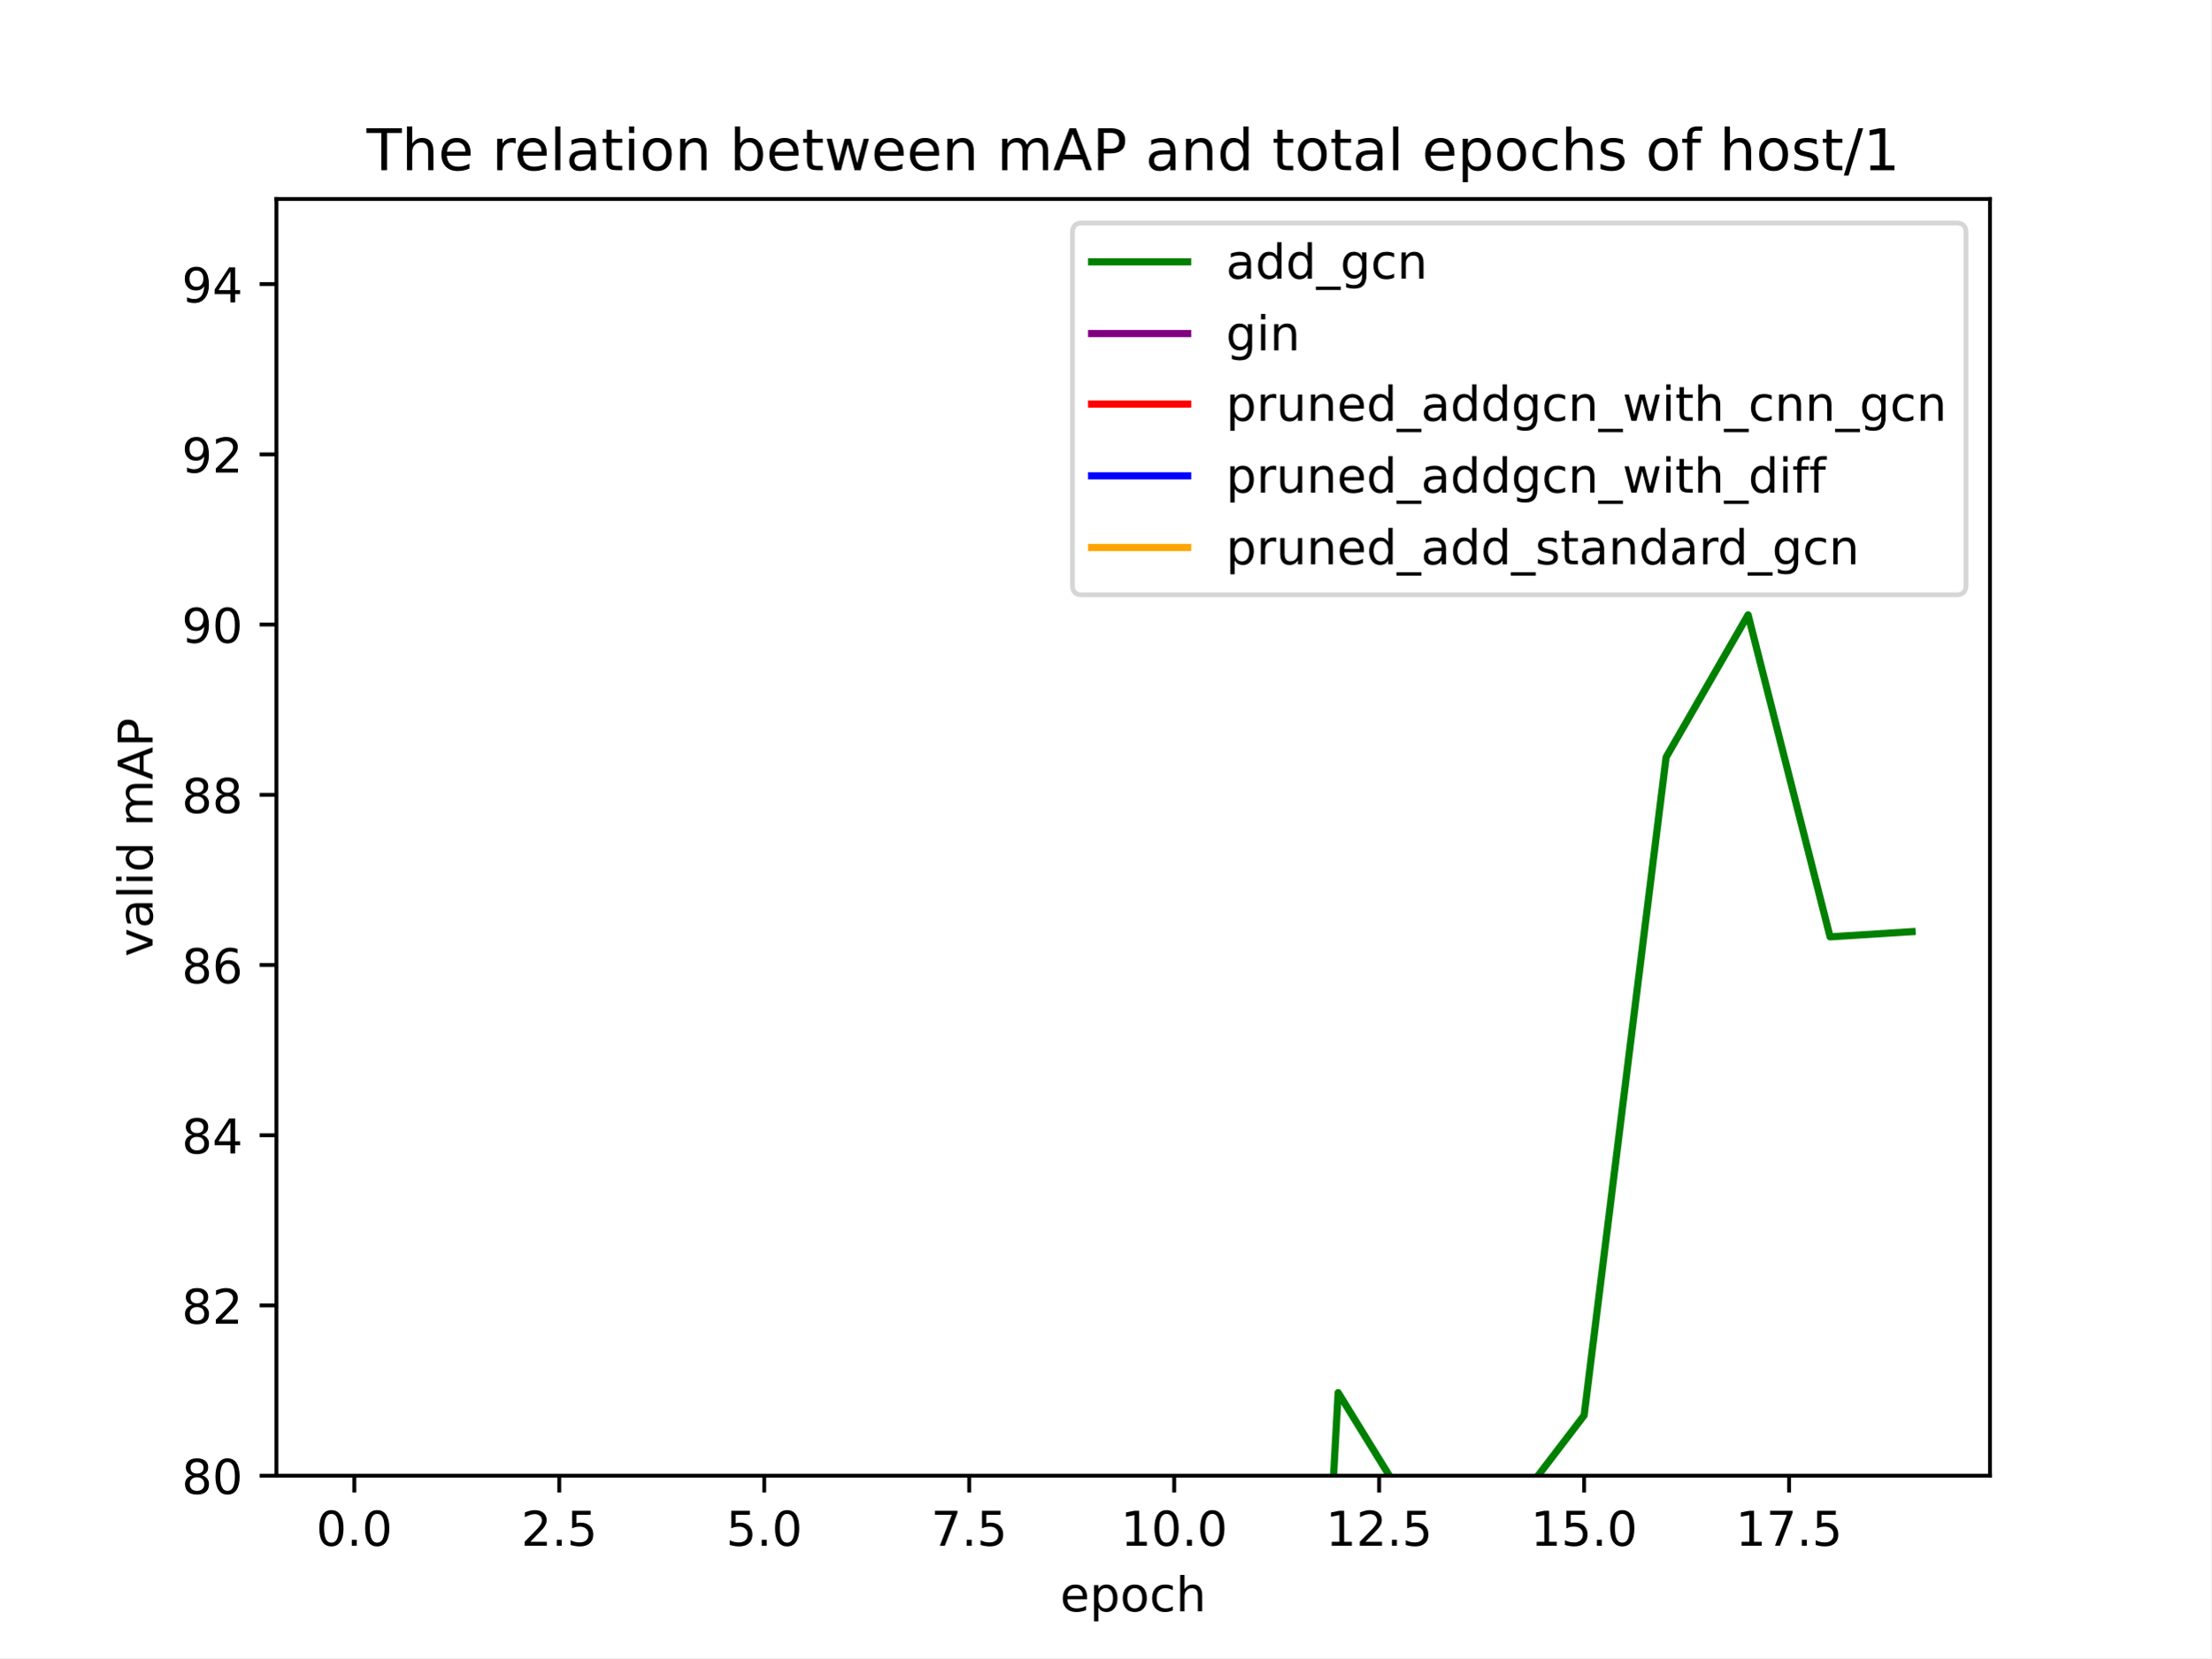
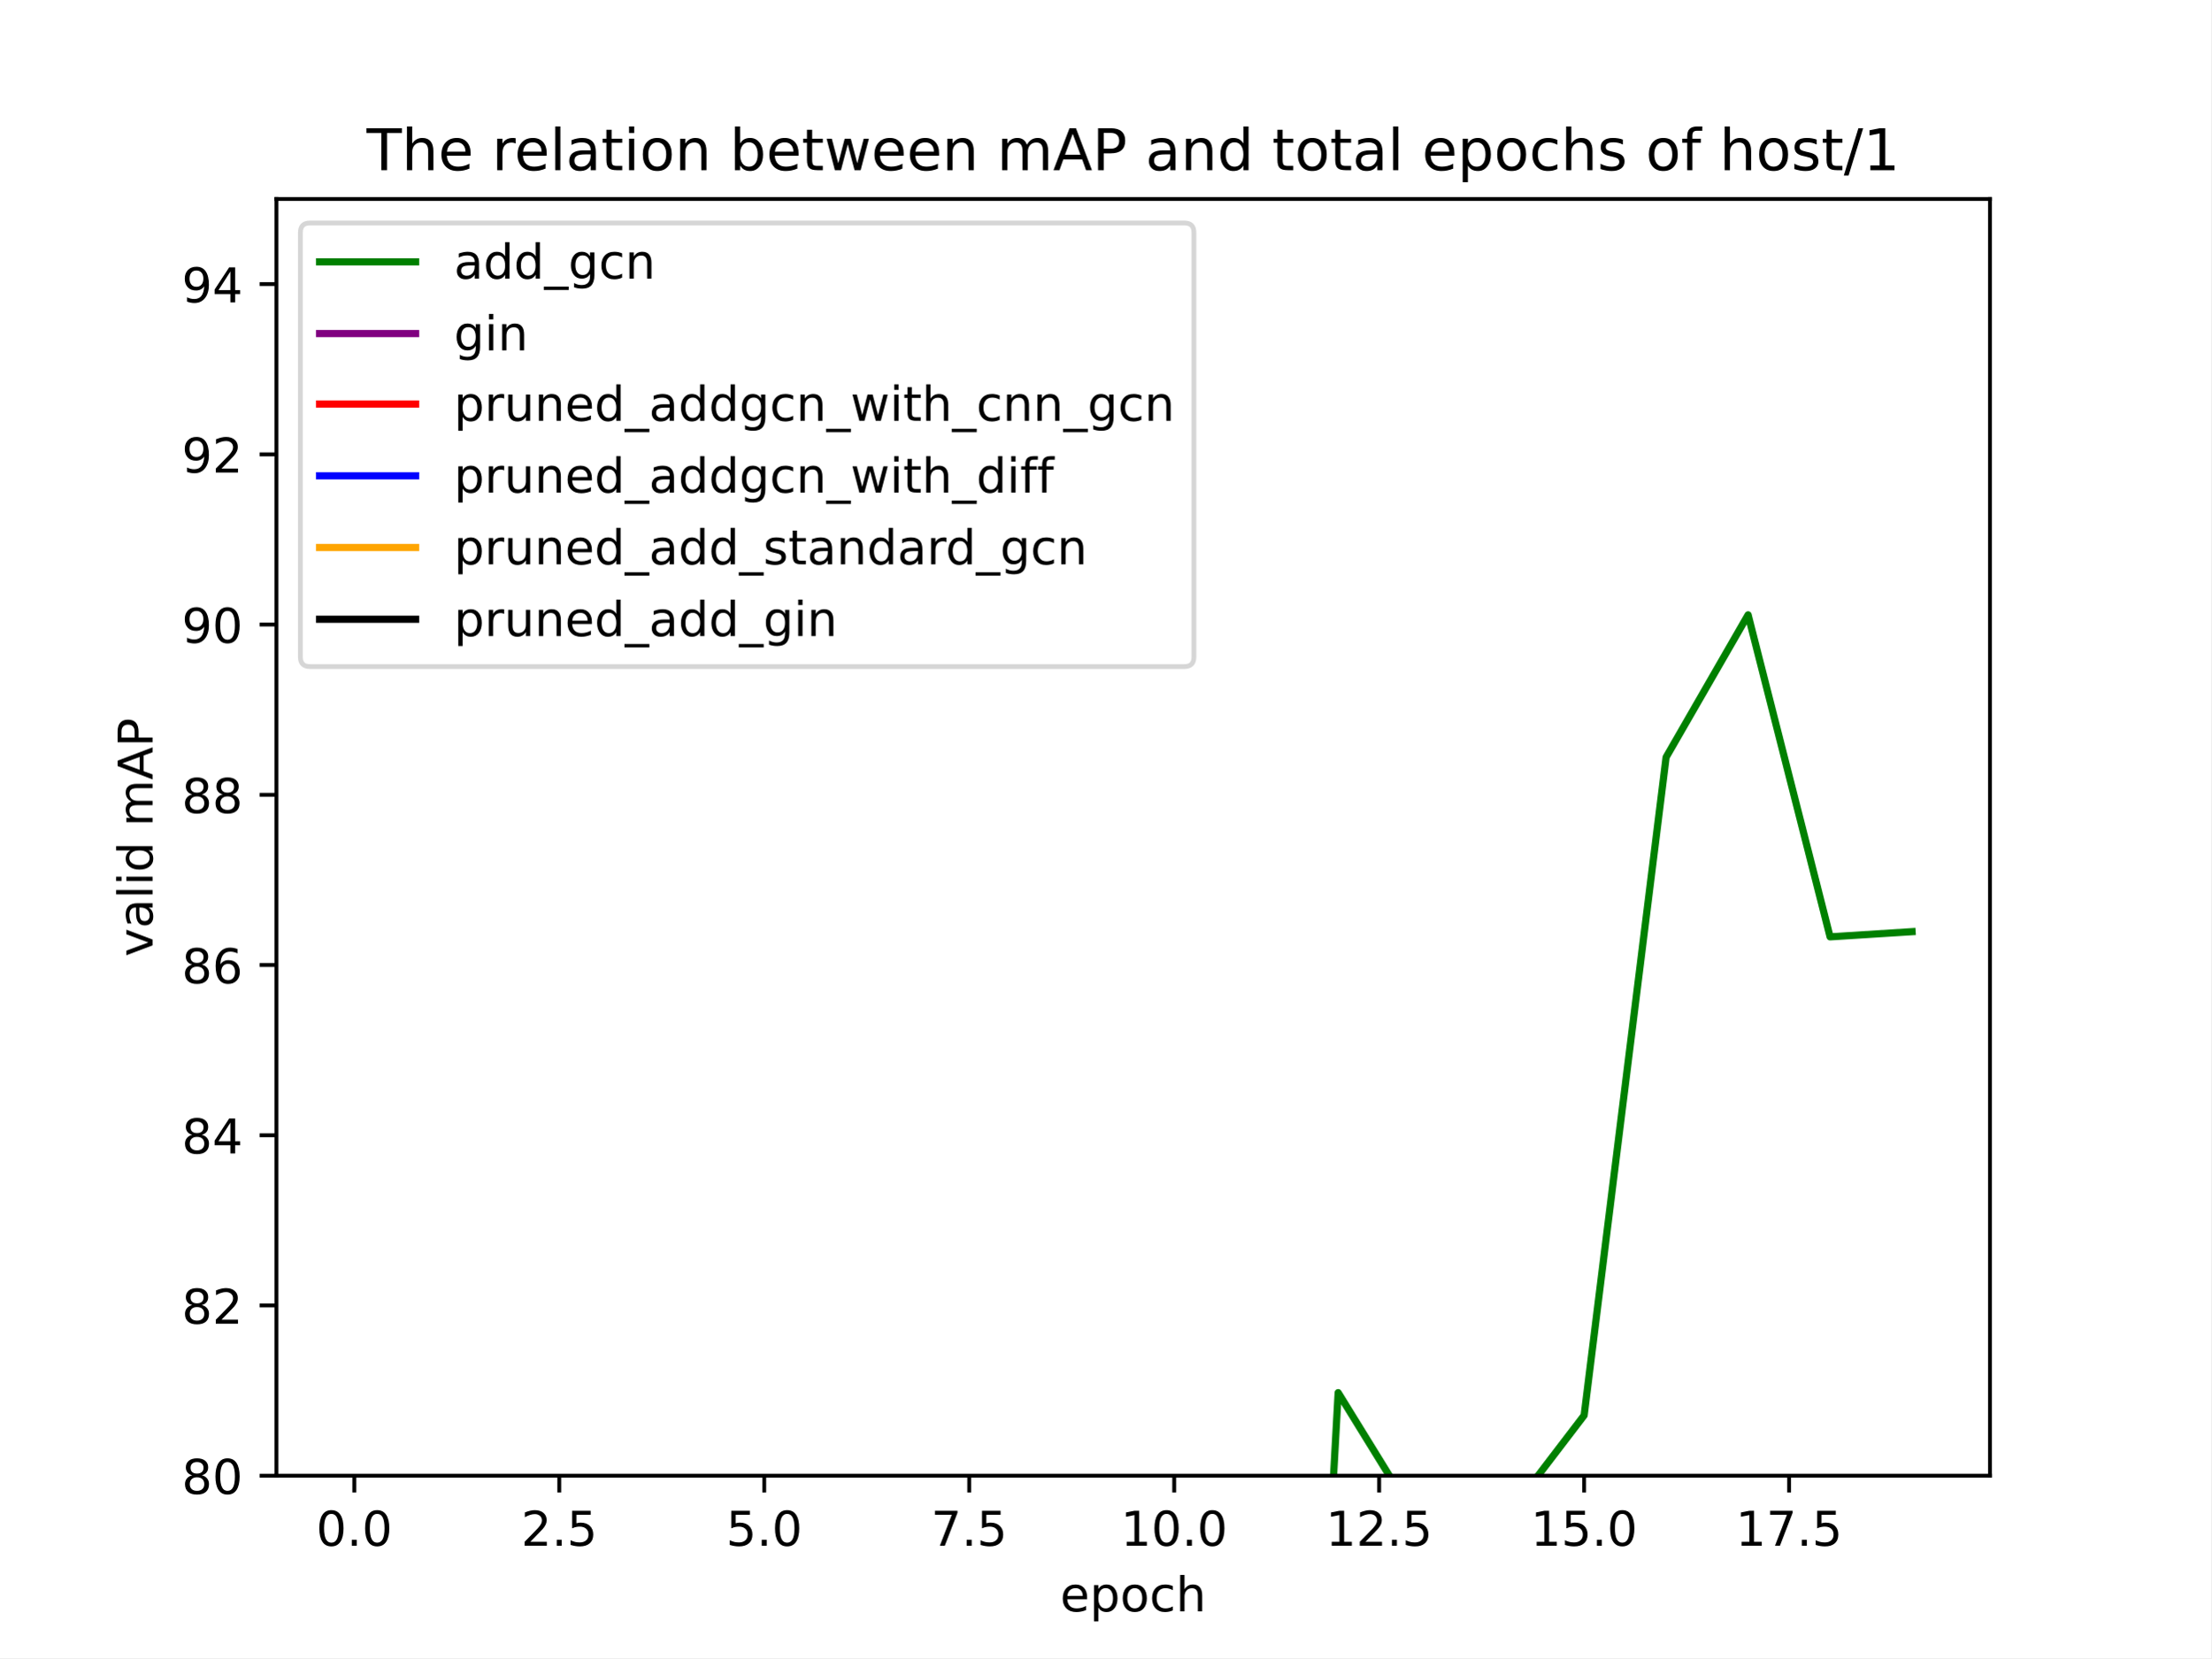
<svg xmlns="http://www.w3.org/2000/svg" xmlns:xlink="http://www.w3.org/1999/xlink" width="460.8pt" height="345.6pt" viewBox="0 0 460.8 345.6" version="1.1">
  <defs>
    <style type="text/css">*{stroke-linejoin: round; stroke-linecap: butt}</style>
  </defs>
  <g id="figure_1">
    <g id="patch_1">
      <path d="M 0 345.6  L 460.8 345.6  L 460.8 0  L 0 0  z " style="fill: #ffffff" />
    </g>
    <g id="axes_1">
      <g id="patch_2">
        <path d="M 57.6 307.584  L 414.72 307.584  L 414.72 41.472  L 57.6 41.472  z " style="fill: #ffffff" />
      </g>
      <g id="matplotlib.axis_1">
        <g id="xtick_1">
          <g id="line2d_1">
            <defs>
-               <path id="m284b32b7e5" d="M 0 0  L 0 3.5  " style="stroke: #000000; stroke-width: 0.8" />
+               <path id="mfeaf5ddd80" d="M 0 0  L 0 3.5  " style="stroke: #000000; stroke-width: 0.8" />
            </defs>
            <g>
-               <use xlink:href="#m284b32b7e5" x="73.833" y="307.584" style="stroke: #000000; stroke-width: 0.8" />
+               <use xlink:href="#mfeaf5ddd80" x="73.833" y="307.584" style="stroke: #000000; stroke-width: 0.8" />
            </g>
          </g>
          <g id="text_1">
            <g transform="translate(65.88116 322.1824) scale(0.1 -0.1)">
              <defs>
                <path id="DejaVuSans-30" d="M 2034 4250  Q 1547 4250 1301 3770  Q 1056 3291 1056 2328  Q 1056 1369 1301 889  Q 1547 409 2034 409  Q 2525 409 2770 889  Q 3016 1369 3016 2328  Q 3016 3291 2770 3770  Q 2525 4250 2034 4250  z M 2034 4750  Q 2819 4750 3233 4129  Q 3647 3509 3647 2328  Q 3647 1150 3233 529  Q 2819 -91 2034 -91  Q 1250 -91 836 529  Q 422 1150 422 2328  Q 422 3509 836 4129  Q 1250 4750 2034 4750  z " transform="scale(0.015625)" />
                <path id="DejaVuSans-2e" d="M 684 794  L 1344 794  L 1344 0  L 684 0  L 684 794  z " transform="scale(0.015625)" />
              </defs>
              <use xlink:href="#DejaVuSans-30" />
              <use xlink:href="#DejaVuSans-2e" x="63.623" />
              <use xlink:href="#DejaVuSans-30" x="95.41" />
            </g>
          </g>
        </g>
        <g id="xtick_2">
          <g id="line2d_2">
            <g>
-               <use xlink:href="#m284b32b7e5" x="116.55" y="307.584" style="stroke: #000000; stroke-width: 0.8" />
+               <use xlink:href="#mfeaf5ddd80" x="116.55" y="307.584" style="stroke: #000000; stroke-width: 0.8" />
            </g>
          </g>
          <g id="text_2">
            <g transform="translate(108.5989 322.1824) scale(0.1 -0.1)">
              <defs>
                <path id="DejaVuSans-32" d="M 1228 531  L 3431 531  L 3431 0  L 469 0  L 469 531  Q 828 903 1448 1529  Q 2069 2156 2228 2338  Q 2531 2678 2651 2914  Q 2772 3150 2772 3378  Q 2772 3750 2511 3984  Q 2250 4219 1831 4219  Q 1534 4219 1204 4116  Q 875 4013 500 3803  L 500 4441  Q 881 4594 1212 4672  Q 1544 4750 1819 4750  Q 2544 4750 2975 4387  Q 3406 4025 3406 3419  Q 3406 3131 3298 2873  Q 3191 2616 2906 2266  Q 2828 2175 2409 1742  Q 1991 1309 1228 531  z " transform="scale(0.015625)" />
                <path id="DejaVuSans-35" d="M 691 4666  L 3169 4666  L 3169 4134  L 1269 4134  L 1269 2991  Q 1406 3038 1543 3061  Q 1681 3084 1819 3084  Q 2600 3084 3056 2656  Q 3513 2228 3513 1497  Q 3513 744 3044 326  Q 2575 -91 1722 -91  Q 1428 -91 1123 -41  Q 819 9 494 109  L 494 744  Q 775 591 1075 516  Q 1375 441 1709 441  Q 2250 441 2565 725  Q 2881 1009 2881 1497  Q 2881 1984 2565 2268  Q 2250 2553 1709 2553  Q 1456 2553 1204 2497  Q 953 2441 691 2322  L 691 4666  z " transform="scale(0.015625)" />
              </defs>
              <use xlink:href="#DejaVuSans-32" />
              <use xlink:href="#DejaVuSans-2e" x="63.623" />
              <use xlink:href="#DejaVuSans-35" x="95.41" />
            </g>
          </g>
        </g>
        <g id="xtick_3">
          <g id="line2d_3">
            <g>
-               <use xlink:href="#m284b32b7e5" x="159.268" y="307.584" style="stroke: #000000; stroke-width: 0.8" />
+               <use xlink:href="#mfeaf5ddd80" x="159.268" y="307.584" style="stroke: #000000; stroke-width: 0.8" />
            </g>
          </g>
          <g id="text_3">
            <g transform="translate(151.3166 322.1824) scale(0.1 -0.1)">
              <use xlink:href="#DejaVuSans-35" />
              <use xlink:href="#DejaVuSans-2e" x="63.623" />
              <use xlink:href="#DejaVuSans-30" x="95.41" />
            </g>
          </g>
        </g>
        <g id="xtick_4">
          <g id="line2d_4">
            <g>
-               <use xlink:href="#m284b32b7e5" x="201.986" y="307.584" style="stroke: #000000; stroke-width: 0.8" />
+               <use xlink:href="#mfeaf5ddd80" x="201.986" y="307.584" style="stroke: #000000; stroke-width: 0.8" />
            </g>
          </g>
          <g id="text_4">
            <g transform="translate(194.0343 322.1824) scale(0.1 -0.1)">
              <defs>
                <path id="DejaVuSans-37" d="M 525 4666  L 3525 4666  L 3525 4397  L 1831 0  L 1172 0  L 2766 4134  L 525 4134  L 525 4666  z " transform="scale(0.015625)" />
              </defs>
              <use xlink:href="#DejaVuSans-37" />
              <use xlink:href="#DejaVuSans-2e" x="63.623" />
              <use xlink:href="#DejaVuSans-35" x="95.41" />
            </g>
          </g>
        </g>
        <g id="xtick_5">
          <g id="line2d_5">
            <g>
-               <use xlink:href="#m284b32b7e5" x="244.704" y="307.584" style="stroke: #000000; stroke-width: 0.8" />
+               <use xlink:href="#mfeaf5ddd80" x="244.704" y="307.584" style="stroke: #000000; stroke-width: 0.8" />
            </g>
          </g>
          <g id="text_5">
            <g transform="translate(233.5707 322.1824) scale(0.1 -0.1)">
              <defs>
                <path id="DejaVuSans-31" d="M 794 531  L 1825 531  L 1825 4091  L 703 3866  L 703 4441  L 1819 4666  L 2450 4666  L 2450 531  L 3481 531  L 3481 0  L 794 0  L 794 531  z " transform="scale(0.015625)" />
              </defs>
              <use xlink:href="#DejaVuSans-31" />
              <use xlink:href="#DejaVuSans-30" x="63.623" />
              <use xlink:href="#DejaVuSans-2e" x="127.246" />
              <use xlink:href="#DejaVuSans-30" x="159.033" />
            </g>
          </g>
        </g>
        <g id="xtick_6">
          <g id="line2d_6">
            <g>
-               <use xlink:href="#m284b32b7e5" x="287.421" y="307.584" style="stroke: #000000; stroke-width: 0.8" />
+               <use xlink:href="#mfeaf5ddd80" x="287.421" y="307.584" style="stroke: #000000; stroke-width: 0.8" />
            </g>
          </g>
          <g id="text_6">
            <g transform="translate(276.2884 322.1824) scale(0.1 -0.1)">
              <use xlink:href="#DejaVuSans-31" />
              <use xlink:href="#DejaVuSans-32" x="63.623" />
              <use xlink:href="#DejaVuSans-2e" x="127.246" />
              <use xlink:href="#DejaVuSans-35" x="159.033" />
            </g>
          </g>
        </g>
        <g id="xtick_7">
          <g id="line2d_7">
            <g>
-               <use xlink:href="#m284b32b7e5" x="330.139" y="307.584" style="stroke: #000000; stroke-width: 0.8" />
+               <use xlink:href="#mfeaf5ddd80" x="330.139" y="307.584" style="stroke: #000000; stroke-width: 0.8" />
            </g>
          </g>
          <g id="text_7">
            <g transform="translate(319.0061 322.1824) scale(0.1 -0.1)">
              <use xlink:href="#DejaVuSans-31" />
              <use xlink:href="#DejaVuSans-35" x="63.623" />
              <use xlink:href="#DejaVuSans-2e" x="127.246" />
              <use xlink:href="#DejaVuSans-30" x="159.033" />
            </g>
          </g>
        </g>
        <g id="xtick_8">
          <g id="line2d_8">
            <g>
-               <use xlink:href="#m284b32b7e5" x="372.857" y="307.584" style="stroke: #000000; stroke-width: 0.8" />
+               <use xlink:href="#mfeaf5ddd80" x="372.857" y="307.584" style="stroke: #000000; stroke-width: 0.8" />
            </g>
          </g>
          <g id="text_8">
            <g transform="translate(361.7238 322.1824) scale(0.1 -0.1)">
              <use xlink:href="#DejaVuSans-31" />
              <use xlink:href="#DejaVuSans-37" x="63.623" />
              <use xlink:href="#DejaVuSans-2e" x="127.246" />
              <use xlink:href="#DejaVuSans-35" x="159.033" />
            </g>
          </g>
        </g>
        <g id="text_9">
          <g transform="translate(220.9319 335.8606) scale(0.1 -0.1)">
            <defs>
              <path id="DejaVuSans-65" d="M 3597 1894  L 3597 1613  L 953 1613  Q 991 1019 1311 708  Q 1631 397 2203 397  Q 2534 397 2845 478  Q 3156 559 3463 722  L 3463 178  Q 3153 47 2828 -22  Q 2503 -91 2169 -91  Q 1331 -91 842 396  Q 353 884 353 1716  Q 353 2575 817 3079  Q 1281 3584 2069 3584  Q 2775 3584 3186 3129  Q 3597 2675 3597 1894  z M 3022 2063  Q 3016 2534 2758 2815  Q 2500 3097 2075 3097  Q 1594 3097 1305 2825  Q 1016 2553 972 2059  L 3022 2063  z " transform="scale(0.015625)" />
              <path id="DejaVuSans-70" d="M 1159 525  L 1159 -1331  L 581 -1331  L 581 3500  L 1159 3500  L 1159 2969  Q 1341 3281 1617 3432  Q 1894 3584 2278 3584  Q 2916 3584 3314 3078  Q 3713 2572 3713 1747  Q 3713 922 3314 415  Q 2916 -91 2278 -91  Q 1894 -91 1617 61  Q 1341 213 1159 525  z M 3116 1747  Q 3116 2381 2855 2742  Q 2594 3103 2138 3103  Q 1681 3103 1420 2742  Q 1159 2381 1159 1747  Q 1159 1113 1420 752  Q 1681 391 2138 391  Q 2594 391 2855 752  Q 3116 1113 3116 1747  z " transform="scale(0.015625)" />
              <path id="DejaVuSans-6f" d="M 1959 3097  Q 1497 3097 1228 2736  Q 959 2375 959 1747  Q 959 1119 1226 758  Q 1494 397 1959 397  Q 2419 397 2687 759  Q 2956 1122 2956 1747  Q 2956 2369 2687 2733  Q 2419 3097 1959 3097  z M 1959 3584  Q 2709 3584 3137 3096  Q 3566 2609 3566 1747  Q 3566 888 3137 398  Q 2709 -91 1959 -91  Q 1206 -91 779 398  Q 353 888 353 1747  Q 353 2609 779 3096  Q 1206 3584 1959 3584  z " transform="scale(0.015625)" />
              <path id="DejaVuSans-63" d="M 3122 3366  L 3122 2828  Q 2878 2963 2633 3030  Q 2388 3097 2138 3097  Q 1578 3097 1268 2742  Q 959 2388 959 1747  Q 959 1106 1268 751  Q 1578 397 2138 397  Q 2388 397 2633 464  Q 2878 531 3122 666  L 3122 134  Q 2881 22 2623 -34  Q 2366 -91 2075 -91  Q 1284 -91 818 406  Q 353 903 353 1747  Q 353 2603 823 3093  Q 1294 3584 2113 3584  Q 2378 3584 2631 3529  Q 2884 3475 3122 3366  z " transform="scale(0.015625)" />
              <path id="DejaVuSans-68" d="M 3513 2113  L 3513 0  L 2938 0  L 2938 2094  Q 2938 2591 2744 2837  Q 2550 3084 2163 3084  Q 1697 3084 1428 2787  Q 1159 2491 1159 1978  L 1159 0  L 581 0  L 581 4863  L 1159 4863  L 1159 2956  Q 1366 3272 1645 3428  Q 1925 3584 2291 3584  Q 2894 3584 3203 3211  Q 3513 2838 3513 2113  z " transform="scale(0.015625)" />
            </defs>
            <use xlink:href="#DejaVuSans-65" />
            <use xlink:href="#DejaVuSans-70" x="61.523" />
            <use xlink:href="#DejaVuSans-6f" x="125" />
            <use xlink:href="#DejaVuSans-63" x="186.182" />
            <use xlink:href="#DejaVuSans-68" x="241.162" />
          </g>
        </g>
      </g>
      <g id="matplotlib.axis_2">
        <g id="ytick_1">
          <g id="line2d_9">
            <defs>
-               <path id="m42536c4e9b" d="M 0 0  L -3.5 0  " style="stroke: #000000; stroke-width: 0.8" />
+               <path id="m99bf6bff3f" d="M 0 0  L -3.5 0  " style="stroke: #000000; stroke-width: 0.8" />
            </defs>
            <g>
-               <use xlink:href="#m42536c4e9b" x="57.6" y="307.584" style="stroke: #000000; stroke-width: 0.8" />
+               <use xlink:href="#m99bf6bff3f" x="57.6" y="307.584" style="stroke: #000000; stroke-width: 0.8" />
            </g>
          </g>
          <g id="text_10">
            <g transform="translate(37.875 311.3832) scale(0.1 -0.1)">
              <defs>
                <path id="DejaVuSans-38" d="M 2034 2216  Q 1584 2216 1326 1975  Q 1069 1734 1069 1313  Q 1069 891 1326 650  Q 1584 409 2034 409  Q 2484 409 2743 651  Q 3003 894 3003 1313  Q 3003 1734 2745 1975  Q 2488 2216 2034 2216  z M 1403 2484  Q 997 2584 770 2862  Q 544 3141 544 3541  Q 544 4100 942 4425  Q 1341 4750 2034 4750  Q 2731 4750 3128 4425  Q 3525 4100 3525 3541  Q 3525 3141 3298 2862  Q 3072 2584 2669 2484  Q 3125 2378 3379 2068  Q 3634 1759 3634 1313  Q 3634 634 3220 271  Q 2806 -91 2034 -91  Q 1263 -91 848 271  Q 434 634 434 1313  Q 434 1759 690 2068  Q 947 2378 1403 2484  z M 1172 3481  Q 1172 3119 1398 2916  Q 1625 2713 2034 2713  Q 2441 2713 2670 2916  Q 2900 3119 2900 3481  Q 2900 3844 2670 4047  Q 2441 4250 2034 4250  Q 1625 4250 1398 4047  Q 1172 3844 1172 3481  z " transform="scale(0.015625)" />
              </defs>
              <use xlink:href="#DejaVuSans-38" />
              <use xlink:href="#DejaVuSans-30" x="63.623" />
            </g>
          </g>
        </g>
        <g id="ytick_2">
          <g id="line2d_10">
            <g>
-               <use xlink:href="#m42536c4e9b" x="57.6" y="272.102" style="stroke: #000000; stroke-width: 0.8" />
+               <use xlink:href="#m99bf6bff3f" x="57.6" y="272.102" style="stroke: #000000; stroke-width: 0.8" />
            </g>
          </g>
          <g id="text_11">
            <g transform="translate(37.875 275.9016) scale(0.1 -0.1)">
              <use xlink:href="#DejaVuSans-38" />
              <use xlink:href="#DejaVuSans-32" x="63.623" />
            </g>
          </g>
        </g>
        <g id="ytick_3">
          <g id="line2d_11">
            <g>
-               <use xlink:href="#m42536c4e9b" x="57.6" y="236.621" style="stroke: #000000; stroke-width: 0.8" />
+               <use xlink:href="#m99bf6bff3f" x="57.6" y="236.621" style="stroke: #000000; stroke-width: 0.8" />
            </g>
          </g>
          <g id="text_12">
            <g transform="translate(37.875 240.42) scale(0.1 -0.1)">
              <defs>
                <path id="DejaVuSans-34" d="M 2419 4116  L 825 1625  L 2419 1625  L 2419 4116  z M 2253 4666  L 3047 4666  L 3047 1625  L 3713 1625  L 3713 1100  L 3047 1100  L 3047 0  L 2419 0  L 2419 1100  L 313 1100  L 313 1709  L 2253 4666  z " transform="scale(0.015625)" />
              </defs>
              <use xlink:href="#DejaVuSans-38" />
              <use xlink:href="#DejaVuSans-34" x="63.623" />
            </g>
          </g>
        </g>
        <g id="ytick_4">
          <g id="line2d_12">
            <g>
-               <use xlink:href="#m42536c4e9b" x="57.6" y="201.139" style="stroke: #000000; stroke-width: 0.8" />
+               <use xlink:href="#m99bf6bff3f" x="57.6" y="201.139" style="stroke: #000000; stroke-width: 0.8" />
            </g>
          </g>
          <g id="text_13">
            <g transform="translate(37.875 204.9384) scale(0.1 -0.1)">
              <defs>
                <path id="DejaVuSans-36" d="M 2113 2584  Q 1688 2584 1439 2293  Q 1191 2003 1191 1497  Q 1191 994 1439 701  Q 1688 409 2113 409  Q 2538 409 2786 701  Q 3034 994 3034 1497  Q 3034 2003 2786 2293  Q 2538 2584 2113 2584  z M 3366 4563  L 3366 3988  Q 3128 4100 2886 4159  Q 2644 4219 2406 4219  Q 1781 4219 1451 3797  Q 1122 3375 1075 2522  Q 1259 2794 1537 2939  Q 1816 3084 2150 3084  Q 2853 3084 3261 2657  Q 3669 2231 3669 1497  Q 3669 778 3244 343  Q 2819 -91 2113 -91  Q 1303 -91 875 529  Q 447 1150 447 2328  Q 447 3434 972 4092  Q 1497 4750 2381 4750  Q 2619 4750 2861 4703  Q 3103 4656 3366 4563  z " transform="scale(0.015625)" />
              </defs>
              <use xlink:href="#DejaVuSans-38" />
              <use xlink:href="#DejaVuSans-36" x="63.623" />
            </g>
          </g>
        </g>
        <g id="ytick_5">
          <g id="line2d_13">
            <g>
-               <use xlink:href="#m42536c4e9b" x="57.6" y="165.658" style="stroke: #000000; stroke-width: 0.8" />
+               <use xlink:href="#m99bf6bff3f" x="57.6" y="165.658" style="stroke: #000000; stroke-width: 0.8" />
            </g>
          </g>
          <g id="text_14">
            <g transform="translate(37.875 169.4568) scale(0.1 -0.1)">
              <use xlink:href="#DejaVuSans-38" />
              <use xlink:href="#DejaVuSans-38" x="63.623" />
            </g>
          </g>
        </g>
        <g id="ytick_6">
          <g id="line2d_14">
            <g>
-               <use xlink:href="#m42536c4e9b" x="57.6" y="130.176" style="stroke: #000000; stroke-width: 0.8" />
+               <use xlink:href="#m99bf6bff3f" x="57.6" y="130.176" style="stroke: #000000; stroke-width: 0.8" />
            </g>
          </g>
          <g id="text_15">
            <g transform="translate(37.875 133.9752) scale(0.1 -0.1)">
              <defs>
                <path id="DejaVuSans-39" d="M 703 97  L 703 672  Q 941 559 1184 500  Q 1428 441 1663 441  Q 2288 441 2617 861  Q 2947 1281 2994 2138  Q 2813 1869 2534 1725  Q 2256 1581 1919 1581  Q 1219 1581 811 2004  Q 403 2428 403 3163  Q 403 3881 828 4315  Q 1253 4750 1959 4750  Q 2769 4750 3195 4129  Q 3622 3509 3622 2328  Q 3622 1225 3098 567  Q 2575 -91 1691 -91  Q 1453 -91 1209 -44  Q 966 3 703 97  z M 1959 2075  Q 2384 2075 2632 2365  Q 2881 2656 2881 3163  Q 2881 3666 2632 3958  Q 2384 4250 1959 4250  Q 1534 4250 1286 3958  Q 1038 3666 1038 3163  Q 1038 2656 1286 2365  Q 1534 2075 1959 2075  z " transform="scale(0.015625)" />
              </defs>
              <use xlink:href="#DejaVuSans-39" />
              <use xlink:href="#DejaVuSans-30" x="63.623" />
            </g>
          </g>
        </g>
        <g id="ytick_7">
          <g id="line2d_15">
            <g>
-               <use xlink:href="#m42536c4e9b" x="57.6" y="94.694" style="stroke: #000000; stroke-width: 0.8" />
+               <use xlink:href="#m99bf6bff3f" x="57.6" y="94.694" style="stroke: #000000; stroke-width: 0.8" />
            </g>
          </g>
          <g id="text_16">
            <g transform="translate(37.875 98.49362) scale(0.1 -0.1)">
              <use xlink:href="#DejaVuSans-39" />
              <use xlink:href="#DejaVuSans-32" x="63.623" />
            </g>
          </g>
        </g>
        <g id="ytick_8">
          <g id="line2d_16">
            <g>
-               <use xlink:href="#m42536c4e9b" x="57.6" y="59.213" style="stroke: #000000; stroke-width: 0.8" />
+               <use xlink:href="#m99bf6bff3f" x="57.6" y="59.213" style="stroke: #000000; stroke-width: 0.8" />
            </g>
          </g>
          <g id="text_17">
            <g transform="translate(37.875 63.01202) scale(0.1 -0.1)">
              <use xlink:href="#DejaVuSans-39" />
              <use xlink:href="#DejaVuSans-34" x="63.623" />
            </g>
          </g>
        </g>
        <g id="text_18">
          <g transform="translate(31.79531 199.3983) rotate(-90) scale(0.1 -0.1)">
            <defs>
              <path id="DejaVuSans-76" d="M 191 3500  L 800 3500  L 1894 563  L 2988 3500  L 3597 3500  L 2284 0  L 1503 0  L 191 3500  z " transform="scale(0.015625)" />
              <path id="DejaVuSans-61" d="M 2194 1759  Q 1497 1759 1228 1600  Q 959 1441 959 1056  Q 959 750 1161 570  Q 1363 391 1709 391  Q 2188 391 2477 730  Q 2766 1069 2766 1631  L 2766 1759  L 2194 1759  z M 3341 1997  L 3341 0  L 2766 0  L 2766 531  Q 2569 213 2275 61  Q 1981 -91 1556 -91  Q 1019 -91 701 211  Q 384 513 384 1019  Q 384 1609 779 1909  Q 1175 2209 1959 2209  L 2766 2209  L 2766 2266  Q 2766 2663 2505 2880  Q 2244 3097 1772 3097  Q 1472 3097 1187 3025  Q 903 2953 641 2809  L 641 3341  Q 956 3463 1253 3523  Q 1550 3584 1831 3584  Q 2591 3584 2966 3190  Q 3341 2797 3341 1997  z " transform="scale(0.015625)" />
              <path id="DejaVuSans-6c" d="M 603 4863  L 1178 4863  L 1178 0  L 603 0  L 603 4863  z " transform="scale(0.015625)" />
              <path id="DejaVuSans-69" d="M 603 3500  L 1178 3500  L 1178 0  L 603 0  L 603 3500  z M 603 4863  L 1178 4863  L 1178 4134  L 603 4134  L 603 4863  z " transform="scale(0.015625)" />
              <path id="DejaVuSans-64" d="M 2906 2969  L 2906 4863  L 3481 4863  L 3481 0  L 2906 0  L 2906 525  Q 2725 213 2448 61  Q 2172 -91 1784 -91  Q 1150 -91 751 415  Q 353 922 353 1747  Q 353 2572 751 3078  Q 1150 3584 1784 3584  Q 2172 3584 2448 3432  Q 2725 3281 2906 2969  z M 947 1747  Q 947 1113 1208 752  Q 1469 391 1925 391  Q 2381 391 2643 752  Q 2906 1113 2906 1747  Q 2906 2381 2643 2742  Q 2381 3103 1925 3103  Q 1469 3103 1208 2742  Q 947 2381 947 1747  z " transform="scale(0.015625)" />
              <path id="DejaVuSans-20" transform="scale(0.015625)" />
              <path id="DejaVuSans-6d" d="M 3328 2828  Q 3544 3216 3844 3400  Q 4144 3584 4550 3584  Q 5097 3584 5394 3201  Q 5691 2819 5691 2113  L 5691 0  L 5113 0  L 5113 2094  Q 5113 2597 4934 2840  Q 4756 3084 4391 3084  Q 3944 3084 3684 2787  Q 3425 2491 3425 1978  L 3425 0  L 2847 0  L 2847 2094  Q 2847 2600 2669 2842  Q 2491 3084 2119 3084  Q 1678 3084 1418 2786  Q 1159 2488 1159 1978  L 1159 0  L 581 0  L 581 3500  L 1159 3500  L 1159 2956  Q 1356 3278 1631 3431  Q 1906 3584 2284 3584  Q 2666 3584 2933 3390  Q 3200 3197 3328 2828  z " transform="scale(0.015625)" />
              <path id="DejaVuSans-41" d="M 2188 4044  L 1331 1722  L 3047 1722  L 2188 4044  z M 1831 4666  L 2547 4666  L 4325 0  L 3669 0  L 3244 1197  L 1141 1197  L 716 0  L 50 0  L 1831 4666  z " transform="scale(0.015625)" />
              <path id="DejaVuSans-50" d="M 1259 4147  L 1259 2394  L 2053 2394  Q 2494 2394 2734 2622  Q 2975 2850 2975 3272  Q 2975 3691 2734 3919  Q 2494 4147 2053 4147  L 1259 4147  z M 628 4666  L 2053 4666  Q 2838 4666 3239 4311  Q 3641 3956 3641 3272  Q 3641 2581 3239 2228  Q 2838 1875 2053 1875  L 1259 1875  L 1259 0  L 628 0  L 628 4666  z " transform="scale(0.015625)" />
            </defs>
            <use xlink:href="#DejaVuSans-76" />
            <use xlink:href="#DejaVuSans-61" x="59.18" />
            <use xlink:href="#DejaVuSans-6c" x="120.459" />
            <use xlink:href="#DejaVuSans-69" x="148.242" />
            <use xlink:href="#DejaVuSans-64" x="176.025" />
            <use xlink:href="#DejaVuSans-20" x="239.502" />
            <use xlink:href="#DejaVuSans-6d" x="271.289" />
            <use xlink:href="#DejaVuSans-41" x="368.701" />
            <use xlink:href="#DejaVuSans-50" x="437.109" />
          </g>
        </g>
      </g>
      <g id="line2d_17">
-         <path d="M 275.759 346.6  L 278.878 290.275  L 295.965 317.988  L 313.052 317.366  L 330.139 295.007  L 347.226 157.83  L 364.313 128.151  L 381.4 195.265  L 398.487 194.188  " clip-path="url(#p3d81d35f3a)" style="fill: none; stroke: #008000; stroke-width: 1.5; stroke-linecap: square" />
+         <path d="M 275.759 346.6  L 278.878 290.275  L 295.965 317.988  L 313.052 317.366  L 330.139 295.007  L 347.226 157.83  L 364.313 128.151  L 381.4 195.265  L 398.487 194.188  " clip-path="url(#p4700b01a28)" style="fill: none; stroke: #008000; stroke-width: 1.5; stroke-linecap: square" />
      </g>
      <g id="line2d_18">
-         <path clip-path="url(#p3d81d35f3a)" style="fill: none; stroke: #800080; stroke-width: 1.5; stroke-linecap: square" />
+         <path clip-path="url(#p4700b01a28)" style="fill: none; stroke: #800080; stroke-width: 1.5; stroke-linecap: square" />
      </g>
      <g id="line2d_19">
-         <path clip-path="url(#p3d81d35f3a)" style="fill: none; stroke: #ff0000; stroke-width: 1.5; stroke-linecap: square" />
+         <path clip-path="url(#p4700b01a28)" style="fill: none; stroke: #ff0000; stroke-width: 1.5; stroke-linecap: square" />
      </g>
      <g id="line2d_20">
-         <path clip-path="url(#p3d81d35f3a)" style="fill: none; stroke: #0000ff; stroke-width: 1.5; stroke-linecap: square" />
+         <path clip-path="url(#p4700b01a28)" style="fill: none; stroke: #0000ff; stroke-width: 1.5; stroke-linecap: square" />
      </g>
      <g id="line2d_21">
-         <path d="M 158.817 346.6  L 159.268 341.126  L 176.355 341.653  L 178.303 346.6  " clip-path="url(#p3d81d35f3a)" style="fill: none; stroke: #ffa500; stroke-width: 1.5; stroke-linecap: square" />
+         <path d="M 158.817 346.6  L 159.268 341.126  L 176.355 341.653  L 178.303 346.6  " clip-path="url(#p4700b01a28)" style="fill: none; stroke: #ffa500; stroke-width: 1.5; stroke-linecap: square" />
+       </g>
+       <g id="line2d_22">
+         <path d="M 223.964 346.6  L 227.616 309.117  L 234.513 346.6  " clip-path="url(#p4700b01a28)" style="fill: none; stroke: #000000; stroke-width: 1.5; stroke-linecap: square" />
      </g>
      <g id="patch_3">
        <path d="M 57.6 307.584  L 57.6 41.472  " style="fill: none; stroke: #000000; stroke-width: 0.8; stroke-linejoin: miter; stroke-linecap: square" />
      </g>
      <g id="patch_4">
        <path d="M 414.72 307.584  L 414.72 41.472  " style="fill: none; stroke: #000000; stroke-width: 0.8; stroke-linejoin: miter; stroke-linecap: square" />
      </g>
      <g id="patch_5">
        <path d="M 57.6 307.584  L 414.72 307.584  " style="fill: none; stroke: #000000; stroke-width: 0.8; stroke-linejoin: miter; stroke-linecap: square" />
      </g>
      <g id="patch_6">
        <path d="M 57.6 41.472  L 414.72 41.472  " style="fill: none; stroke: #000000; stroke-width: 0.8; stroke-linejoin: miter; stroke-linecap: square" />
      </g>
      <g id="text_19">
        <g transform="translate(76.39219 35.472) scale(0.12 -0.12)">
          <defs>
            <path id="DejaVuSans-54" d="M -19 4666  L 3928 4666  L 3928 4134  L 2272 4134  L 2272 0  L 1638 0  L 1638 4134  L -19 4134  L -19 4666  z " transform="scale(0.015625)" />
            <path id="DejaVuSans-72" d="M 2631 2963  Q 2534 3019 2420 3045  Q 2306 3072 2169 3072  Q 1681 3072 1420 2755  Q 1159 2438 1159 1844  L 1159 0  L 581 0  L 581 3500  L 1159 3500  L 1159 2956  Q 1341 3275 1631 3429  Q 1922 3584 2338 3584  Q 2397 3584 2469 3576  Q 2541 3569 2628 3553  L 2631 2963  z " transform="scale(0.015625)" />
            <path id="DejaVuSans-74" d="M 1172 4494  L 1172 3500  L 2356 3500  L 2356 3053  L 1172 3053  L 1172 1153  Q 1172 725 1289 603  Q 1406 481 1766 481  L 2356 481  L 2356 0  L 1766 0  Q 1100 0 847 248  Q 594 497 594 1153  L 594 3053  L 172 3053  L 172 3500  L 594 3500  L 594 4494  L 1172 4494  z " transform="scale(0.015625)" />
            <path id="DejaVuSans-6e" d="M 3513 2113  L 3513 0  L 2938 0  L 2938 2094  Q 2938 2591 2744 2837  Q 2550 3084 2163 3084  Q 1697 3084 1428 2787  Q 1159 2491 1159 1978  L 1159 0  L 581 0  L 581 3500  L 1159 3500  L 1159 2956  Q 1366 3272 1645 3428  Q 1925 3584 2291 3584  Q 2894 3584 3203 3211  Q 3513 2838 3513 2113  z " transform="scale(0.015625)" />
            <path id="DejaVuSans-62" d="M 3116 1747  Q 3116 2381 2855 2742  Q 2594 3103 2138 3103  Q 1681 3103 1420 2742  Q 1159 2381 1159 1747  Q 1159 1113 1420 752  Q 1681 391 2138 391  Q 2594 391 2855 752  Q 3116 1113 3116 1747  z M 1159 2969  Q 1341 3281 1617 3432  Q 1894 3584 2278 3584  Q 2916 3584 3314 3078  Q 3713 2572 3713 1747  Q 3713 922 3314 415  Q 2916 -91 2278 -91  Q 1894 -91 1617 61  Q 1341 213 1159 525  L 1159 0  L 581 0  L 581 4863  L 1159 4863  L 1159 2969  z " transform="scale(0.015625)" />
            <path id="DejaVuSans-77" d="M 269 3500  L 844 3500  L 1563 769  L 2278 3500  L 2956 3500  L 3675 769  L 4391 3500  L 4966 3500  L 4050 0  L 3372 0  L 2619 2869  L 1863 0  L 1184 0  L 269 3500  z " transform="scale(0.015625)" />
            <path id="DejaVuSans-73" d="M 2834 3397  L 2834 2853  Q 2591 2978 2328 3040  Q 2066 3103 1784 3103  Q 1356 3103 1142 2972  Q 928 2841 928 2578  Q 928 2378 1081 2264  Q 1234 2150 1697 2047  L 1894 2003  Q 2506 1872 2764 1633  Q 3022 1394 3022 966  Q 3022 478 2636 193  Q 2250 -91 1575 -91  Q 1294 -91 989 -36  Q 684 19 347 128  L 347 722  Q 666 556 975 473  Q 1284 391 1588 391  Q 1994 391 2212 530  Q 2431 669 2431 922  Q 2431 1156 2273 1281  Q 2116 1406 1581 1522  L 1381 1569  Q 847 1681 609 1914  Q 372 2147 372 2553  Q 372 3047 722 3315  Q 1072 3584 1716 3584  Q 2034 3584 2315 3537  Q 2597 3491 2834 3397  z " transform="scale(0.015625)" />
            <path id="DejaVuSans-66" d="M 2375 4863  L 2375 4384  L 1825 4384  Q 1516 4384 1395 4259  Q 1275 4134 1275 3809  L 1275 3500  L 2222 3500  L 2222 3053  L 1275 3053  L 1275 0  L 697 0  L 697 3053  L 147 3053  L 147 3500  L 697 3500  L 697 3744  Q 697 4328 969 4595  Q 1241 4863 1831 4863  L 2375 4863  z " transform="scale(0.015625)" />
            <path id="DejaVuSans-2f" d="M 1625 4666  L 2156 4666  L 531 -594  L 0 -594  L 1625 4666  z " transform="scale(0.015625)" />
          </defs>
          <use xlink:href="#DejaVuSans-54" />
          <use xlink:href="#DejaVuSans-68" x="61.084" />
          <use xlink:href="#DejaVuSans-65" x="124.463" />
          <use xlink:href="#DejaVuSans-20" x="185.986" />
          <use xlink:href="#DejaVuSans-72" x="217.773" />
          <use xlink:href="#DejaVuSans-65" x="256.637" />
          <use xlink:href="#DejaVuSans-6c" x="318.16" />
          <use xlink:href="#DejaVuSans-61" x="345.943" />
          <use xlink:href="#DejaVuSans-74" x="407.223" />
          <use xlink:href="#DejaVuSans-69" x="446.432" />
          <use xlink:href="#DejaVuSans-6f" x="474.215" />
          <use xlink:href="#DejaVuSans-6e" x="535.396" />
          <use xlink:href="#DejaVuSans-20" x="598.775" />
          <use xlink:href="#DejaVuSans-62" x="630.562" />
          <use xlink:href="#DejaVuSans-65" x="694.039" />
          <use xlink:href="#DejaVuSans-74" x="755.562" />
          <use xlink:href="#DejaVuSans-77" x="794.771" />
          <use xlink:href="#DejaVuSans-65" x="876.559" />
          <use xlink:href="#DejaVuSans-65" x="938.082" />
          <use xlink:href="#DejaVuSans-6e" x="999.605" />
          <use xlink:href="#DejaVuSans-20" x="1062.984" />
          <use xlink:href="#DejaVuSans-6d" x="1094.771" />
          <use xlink:href="#DejaVuSans-41" x="1192.184" />
          <use xlink:href="#DejaVuSans-50" x="1260.592" />
          <use xlink:href="#DejaVuSans-20" x="1320.895" />
          <use xlink:href="#DejaVuSans-61" x="1352.682" />
          <use xlink:href="#DejaVuSans-6e" x="1413.961" />
          <use xlink:href="#DejaVuSans-64" x="1477.34" />
          <use xlink:href="#DejaVuSans-20" x="1540.816" />
          <use xlink:href="#DejaVuSans-74" x="1572.604" />
          <use xlink:href="#DejaVuSans-6f" x="1611.812" />
          <use xlink:href="#DejaVuSans-74" x="1672.994" />
          <use xlink:href="#DejaVuSans-61" x="1712.203" />
          <use xlink:href="#DejaVuSans-6c" x="1773.482" />
          <use xlink:href="#DejaVuSans-20" x="1801.266" />
          <use xlink:href="#DejaVuSans-65" x="1833.053" />
          <use xlink:href="#DejaVuSans-70" x="1894.576" />
          <use xlink:href="#DejaVuSans-6f" x="1958.053" />
          <use xlink:href="#DejaVuSans-63" x="2019.234" />
          <use xlink:href="#DejaVuSans-68" x="2074.215" />
          <use xlink:href="#DejaVuSans-73" x="2137.594" />
          <use xlink:href="#DejaVuSans-20" x="2189.693" />
          <use xlink:href="#DejaVuSans-6f" x="2221.48" />
          <use xlink:href="#DejaVuSans-66" x="2282.662" />
          <use xlink:href="#DejaVuSans-20" x="2317.867" />
          <use xlink:href="#DejaVuSans-68" x="2349.654" />
          <use xlink:href="#DejaVuSans-6f" x="2413.033" />
          <use xlink:href="#DejaVuSans-73" x="2474.215" />
          <use xlink:href="#DejaVuSans-74" x="2526.314" />
          <use xlink:href="#DejaVuSans-2f" x="2565.523" />
          <use xlink:href="#DejaVuSans-31" x="2599.215" />
        </g>
      </g>
      <g id="legend_1">
        <g id="patch_7">
-           <path d="M 225.503 123.975  L 407.72 123.975  Q 409.72 123.975 409.72 121.975  L 409.72 48.472  Q 409.72 46.472 407.72 46.472  L 225.503 46.472  Q 223.503 46.472 223.503 48.472  L 223.503 121.975  Q 223.503 123.975 225.503 123.975  z " style="fill: #ffffff; opacity: 0.8; stroke: #cccccc; stroke-linejoin: miter" />
-         </g>
-         <g id="line2d_22">
-           <path d="M 227.503 54.57  L 237.503 54.57  L 247.503 54.57  " style="fill: none; stroke: #008000; stroke-width: 1.5; stroke-linecap: square" />
+           <path d="M 64.6 138.931  L 246.817 138.931  Q 248.817 138.931 248.817 136.931  L 248.817 48.472  Q 248.817 46.472 246.817 46.472  L 64.6 46.472  Q 62.6 46.472 62.6 48.472  L 62.6 136.931  Q 62.6 138.931 64.6 138.931  z " style="fill: #ffffff; opacity: 0.8; stroke: #cccccc; stroke-linejoin: miter" />
+         </g>
+         <g id="line2d_23">
+           <path d="M 66.6 54.57  L 76.6 54.57  L 86.6 54.57  " style="fill: none; stroke: #008000; stroke-width: 1.5; stroke-linecap: square" />
        </g>
        <g id="text_20">
-           <g transform="translate(255.5028 58.07044) scale(0.1 -0.1)">
+           <g transform="translate(94.6 58.07044) scale(0.1 -0.1)">
            <defs>
              <path id="DejaVuSans-5f" d="M 3263 -1063  L 3263 -1509  L -63 -1509  L -63 -1063  L 3263 -1063  z " transform="scale(0.015625)" />
              <path id="DejaVuSans-67" d="M 2906 1791  Q 2906 2416 2648 2759  Q 2391 3103 1925 3103  Q 1463 3103 1205 2759  Q 947 2416 947 1791  Q 947 1169 1205 825  Q 1463 481 1925 481  Q 2391 481 2648 825  Q 2906 1169 2906 1791  z M 3481 434  Q 3481 -459 3084 -895  Q 2688 -1331 1869 -1331  Q 1566 -1331 1297 -1286  Q 1028 -1241 775 -1147  L 775 -588  Q 1028 -725 1275 -790  Q 1522 -856 1778 -856  Q 2344 -856 2625 -561  Q 2906 -266 2906 331  L 2906 616  Q 2728 306 2450 153  Q 2172 0 1784 0  Q 1141 0 747 490  Q 353 981 353 1791  Q 353 2603 747 3093  Q 1141 3584 1784 3584  Q 2172 3584 2450 3431  Q 2728 3278 2906 2969  L 2906 3500  L 3481 3500  L 3481 434  z " transform="scale(0.015625)" />
            </defs>
            <use xlink:href="#DejaVuSans-61" />
            <use xlink:href="#DejaVuSans-64" x="61.279" />
            <use xlink:href="#DejaVuSans-64" x="124.756" />
            <use xlink:href="#DejaVuSans-5f" x="188.232" />
            <use xlink:href="#DejaVuSans-67" x="238.232" />
            <use xlink:href="#DejaVuSans-63" x="301.709" />
            <use xlink:href="#DejaVuSans-6e" x="356.689" />
          </g>
        </g>
-         <g id="line2d_23">
-           <path d="M 227.503 69.527  L 237.503 69.527  L 247.503 69.527  " style="fill: none; stroke: #800080; stroke-width: 1.5; stroke-linecap: square" />
+         <g id="line2d_24">
+           <path d="M 66.6 69.527  L 76.6 69.527  L 86.6 69.527  " style="fill: none; stroke: #800080; stroke-width: 1.5; stroke-linecap: square" />
        </g>
        <g id="text_21">
-           <g transform="translate(255.5028 73.02669) scale(0.1 -0.1)">
+           <g transform="translate(94.6 73.02669) scale(0.1 -0.1)">
            <use xlink:href="#DejaVuSans-67" />
            <use xlink:href="#DejaVuSans-69" x="63.477" />
            <use xlink:href="#DejaVuSans-6e" x="91.26" />
          </g>
        </g>
-         <g id="line2d_24">
-           <path d="M 227.503 84.205  L 237.503 84.205  L 247.503 84.205  " style="fill: none; stroke: #ff0000; stroke-width: 1.5; stroke-linecap: square" />
+         <g id="line2d_25">
+           <path d="M 66.6 84.205  L 76.6 84.205  L 86.6 84.205  " style="fill: none; stroke: #ff0000; stroke-width: 1.5; stroke-linecap: square" />
        </g>
        <g id="text_22">
-           <g transform="translate(255.5028 87.70481) scale(0.1 -0.1)">
+           <g transform="translate(94.6 87.70481) scale(0.1 -0.1)">
            <defs>
              <path id="DejaVuSans-75" d="M 544 1381  L 544 3500  L 1119 3500  L 1119 1403  Q 1119 906 1312 657  Q 1506 409 1894 409  Q 2359 409 2629 706  Q 2900 1003 2900 1516  L 2900 3500  L 3475 3500  L 3475 0  L 2900 0  L 2900 538  Q 2691 219 2414 64  Q 2138 -91 1772 -91  Q 1169 -91 856 284  Q 544 659 544 1381  z M 1991 3584  L 1991 3584  z " transform="scale(0.015625)" />
            </defs>
            <use xlink:href="#DejaVuSans-70" />
            <use xlink:href="#DejaVuSans-72" x="63.477" />
            <use xlink:href="#DejaVuSans-75" x="104.59" />
            <use xlink:href="#DejaVuSans-6e" x="167.969" />
            <use xlink:href="#DejaVuSans-65" x="231.348" />
            <use xlink:href="#DejaVuSans-64" x="292.871" />
            <use xlink:href="#DejaVuSans-5f" x="356.348" />
            <use xlink:href="#DejaVuSans-61" x="406.348" />
            <use xlink:href="#DejaVuSans-64" x="467.627" />
            <use xlink:href="#DejaVuSans-64" x="531.104" />
            <use xlink:href="#DejaVuSans-67" x="594.58" />
            <use xlink:href="#DejaVuSans-63" x="658.057" />
            <use xlink:href="#DejaVuSans-6e" x="713.037" />
            <use xlink:href="#DejaVuSans-5f" x="776.416" />
            <use xlink:href="#DejaVuSans-77" x="826.416" />
            <use xlink:href="#DejaVuSans-69" x="908.203" />
            <use xlink:href="#DejaVuSans-74" x="935.986" />
            <use xlink:href="#DejaVuSans-68" x="975.195" />
            <use xlink:href="#DejaVuSans-5f" x="1038.574" />
            <use xlink:href="#DejaVuSans-63" x="1088.574" />
            <use xlink:href="#DejaVuSans-6e" x="1143.555" />
            <use xlink:href="#DejaVuSans-6e" x="1206.934" />
            <use xlink:href="#DejaVuSans-5f" x="1270.312" />
            <use xlink:href="#DejaVuSans-67" x="1320.312" />
            <use xlink:href="#DejaVuSans-63" x="1383.789" />
            <use xlink:href="#DejaVuSans-6e" x="1438.77" />
          </g>
        </g>
-         <g id="line2d_25">
-           <path d="M 227.503 99.161  L 237.503 99.161  L 247.503 99.161  " style="fill: none; stroke: #0000ff; stroke-width: 1.5; stroke-linecap: square" />
+         <g id="line2d_26">
+           <path d="M 66.6 99.161  L 76.6 99.161  L 86.6 99.161  " style="fill: none; stroke: #0000ff; stroke-width: 1.5; stroke-linecap: square" />
        </g>
        <g id="text_23">
-           <g transform="translate(255.5028 102.6611) scale(0.1 -0.1)">
+           <g transform="translate(94.6 102.6611) scale(0.1 -0.1)">
            <use xlink:href="#DejaVuSans-70" />
            <use xlink:href="#DejaVuSans-72" x="63.477" />
            <use xlink:href="#DejaVuSans-75" x="104.59" />
            <use xlink:href="#DejaVuSans-6e" x="167.969" />
            <use xlink:href="#DejaVuSans-65" x="231.348" />
            <use xlink:href="#DejaVuSans-64" x="292.871" />
            <use xlink:href="#DejaVuSans-5f" x="356.348" />
            <use xlink:href="#DejaVuSans-61" x="406.348" />
            <use xlink:href="#DejaVuSans-64" x="467.627" />
            <use xlink:href="#DejaVuSans-64" x="531.104" />
            <use xlink:href="#DejaVuSans-67" x="594.58" />
            <use xlink:href="#DejaVuSans-63" x="658.057" />
            <use xlink:href="#DejaVuSans-6e" x="713.037" />
            <use xlink:href="#DejaVuSans-5f" x="776.416" />
            <use xlink:href="#DejaVuSans-77" x="826.416" />
            <use xlink:href="#DejaVuSans-69" x="908.203" />
            <use xlink:href="#DejaVuSans-74" x="935.986" />
            <use xlink:href="#DejaVuSans-68" x="975.195" />
            <use xlink:href="#DejaVuSans-5f" x="1038.574" />
            <use xlink:href="#DejaVuSans-64" x="1088.574" />
            <use xlink:href="#DejaVuSans-69" x="1152.051" />
            <use xlink:href="#DejaVuSans-66" x="1179.834" />
            <use xlink:href="#DejaVuSans-66" x="1215.039" />
          </g>
        </g>
-         <g id="line2d_26">
-           <path d="M 227.503 114.117  L 237.503 114.117  L 247.503 114.117  " style="fill: none; stroke: #ffa500; stroke-width: 1.5; stroke-linecap: square" />
+         <g id="line2d_27">
+           <path d="M 66.6 114.117  L 76.6 114.117  L 86.6 114.117  " style="fill: none; stroke: #ffa500; stroke-width: 1.5; stroke-linecap: square" />
        </g>
        <g id="text_24">
-           <g transform="translate(255.5028 117.6173) scale(0.1 -0.1)">
+           <g transform="translate(94.6 117.6173) scale(0.1 -0.1)">
            <use xlink:href="#DejaVuSans-70" />
            <use xlink:href="#DejaVuSans-72" x="63.477" />
            <use xlink:href="#DejaVuSans-75" x="104.59" />
            <use xlink:href="#DejaVuSans-6e" x="167.969" />
            <use xlink:href="#DejaVuSans-65" x="231.348" />
            <use xlink:href="#DejaVuSans-64" x="292.871" />
            <use xlink:href="#DejaVuSans-5f" x="356.348" />
            <use xlink:href="#DejaVuSans-61" x="406.348" />
            <use xlink:href="#DejaVuSans-64" x="467.627" />
            <use xlink:href="#DejaVuSans-64" x="531.104" />
            <use xlink:href="#DejaVuSans-5f" x="594.58" />
            <use xlink:href="#DejaVuSans-73" x="644.58" />
            <use xlink:href="#DejaVuSans-74" x="696.68" />
            <use xlink:href="#DejaVuSans-61" x="735.889" />
            <use xlink:href="#DejaVuSans-6e" x="797.168" />
            <use xlink:href="#DejaVuSans-64" x="860.547" />
            <use xlink:href="#DejaVuSans-61" x="924.023" />
            <use xlink:href="#DejaVuSans-72" x="985.303" />
            <use xlink:href="#DejaVuSans-64" x="1024.666" />
            <use xlink:href="#DejaVuSans-5f" x="1088.143" />
            <use xlink:href="#DejaVuSans-67" x="1138.143" />
            <use xlink:href="#DejaVuSans-63" x="1201.619" />
            <use xlink:href="#DejaVuSans-6e" x="1256.6" />
          </g>
        </g>
+         <g id="line2d_28">
+           <path d="M 66.6 129.074  L 76.6 129.074  L 86.6 129.074  " style="fill: none; stroke: #000000; stroke-width: 1.5; stroke-linecap: square" />
+         </g>
+         <g id="text_25">
+           <g transform="translate(94.6 132.5736) scale(0.1 -0.1)">
+             <use xlink:href="#DejaVuSans-70" />
+             <use xlink:href="#DejaVuSans-72" x="63.477" />
+             <use xlink:href="#DejaVuSans-75" x="104.59" />
+             <use xlink:href="#DejaVuSans-6e" x="167.969" />
+             <use xlink:href="#DejaVuSans-65" x="231.348" />
+             <use xlink:href="#DejaVuSans-64" x="292.871" />
+             <use xlink:href="#DejaVuSans-5f" x="356.348" />
+             <use xlink:href="#DejaVuSans-61" x="406.348" />
+             <use xlink:href="#DejaVuSans-64" x="467.627" />
+             <use xlink:href="#DejaVuSans-64" x="531.104" />
+             <use xlink:href="#DejaVuSans-5f" x="594.58" />
+             <use xlink:href="#DejaVuSans-67" x="644.58" />
+             <use xlink:href="#DejaVuSans-69" x="708.057" />
+             <use xlink:href="#DejaVuSans-6e" x="735.84" />
+           </g>
+         </g>
      </g>
    </g>
  </g>
  <defs>
-     <clipPath id="p3d81d35f3a">
+     <clipPath id="p4700b01a28">
      <rect x="57.6" y="41.472" width="357.12" height="266.112" />
    </clipPath>
  </defs>
</svg>
